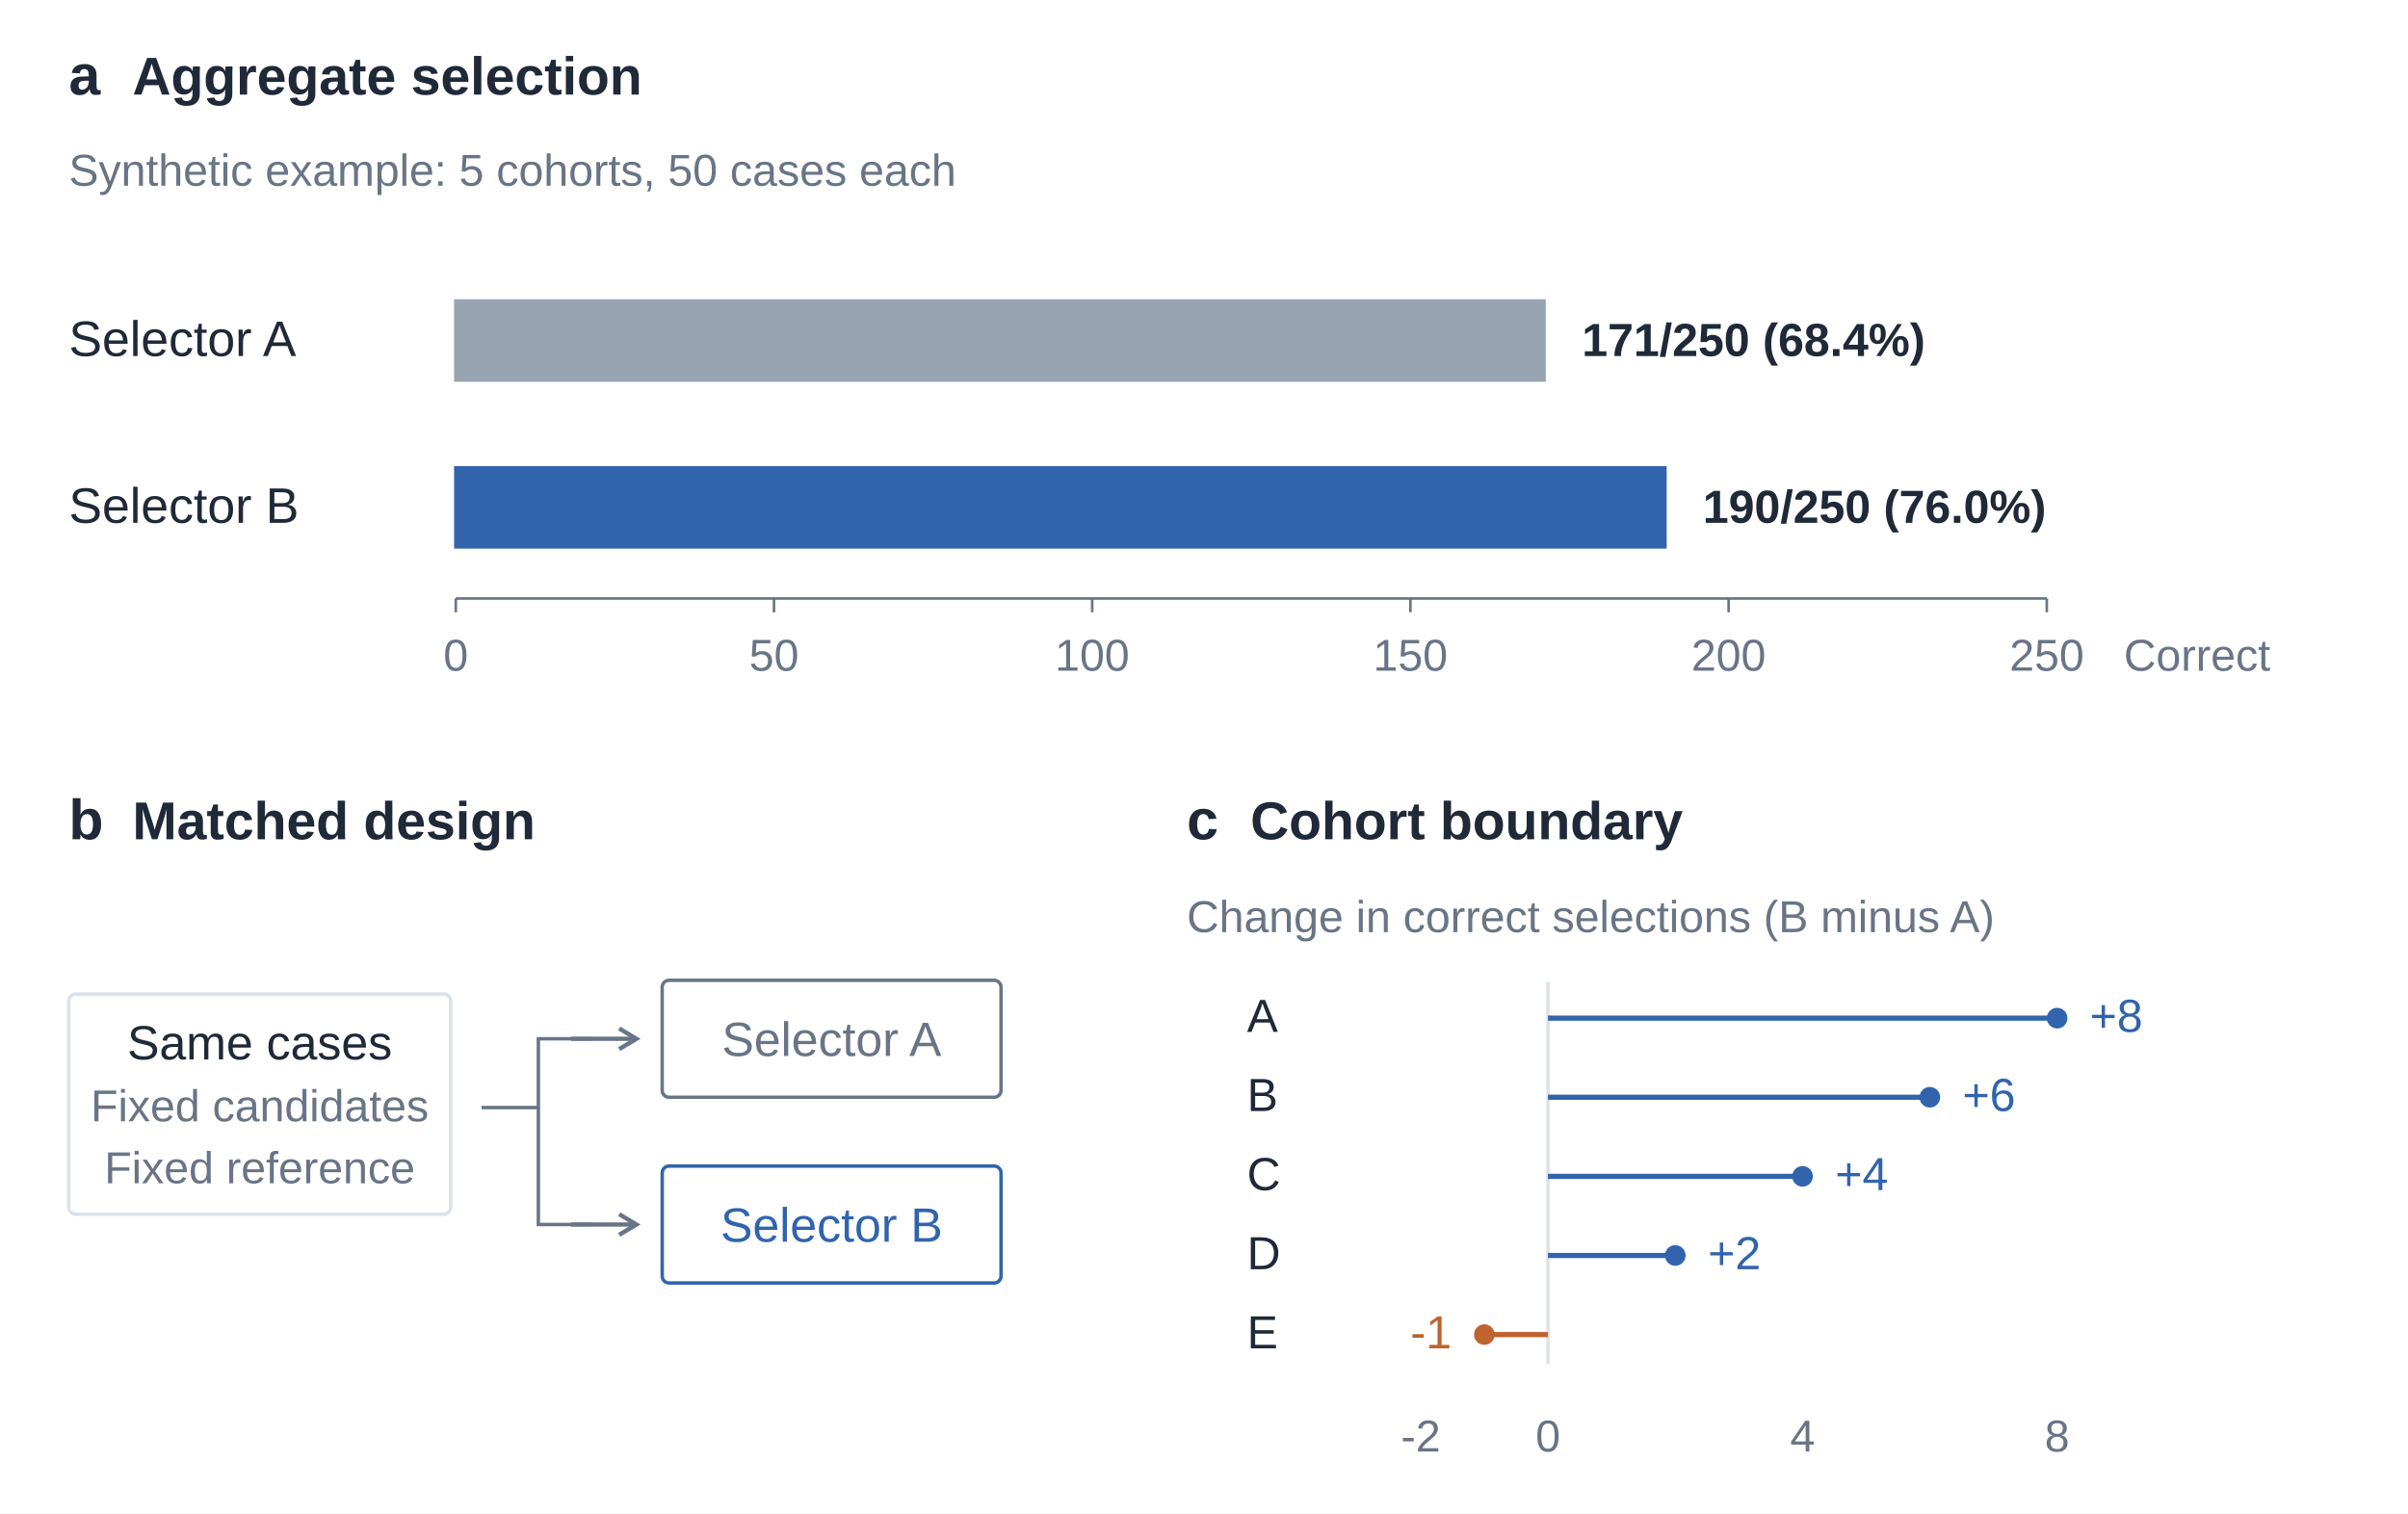
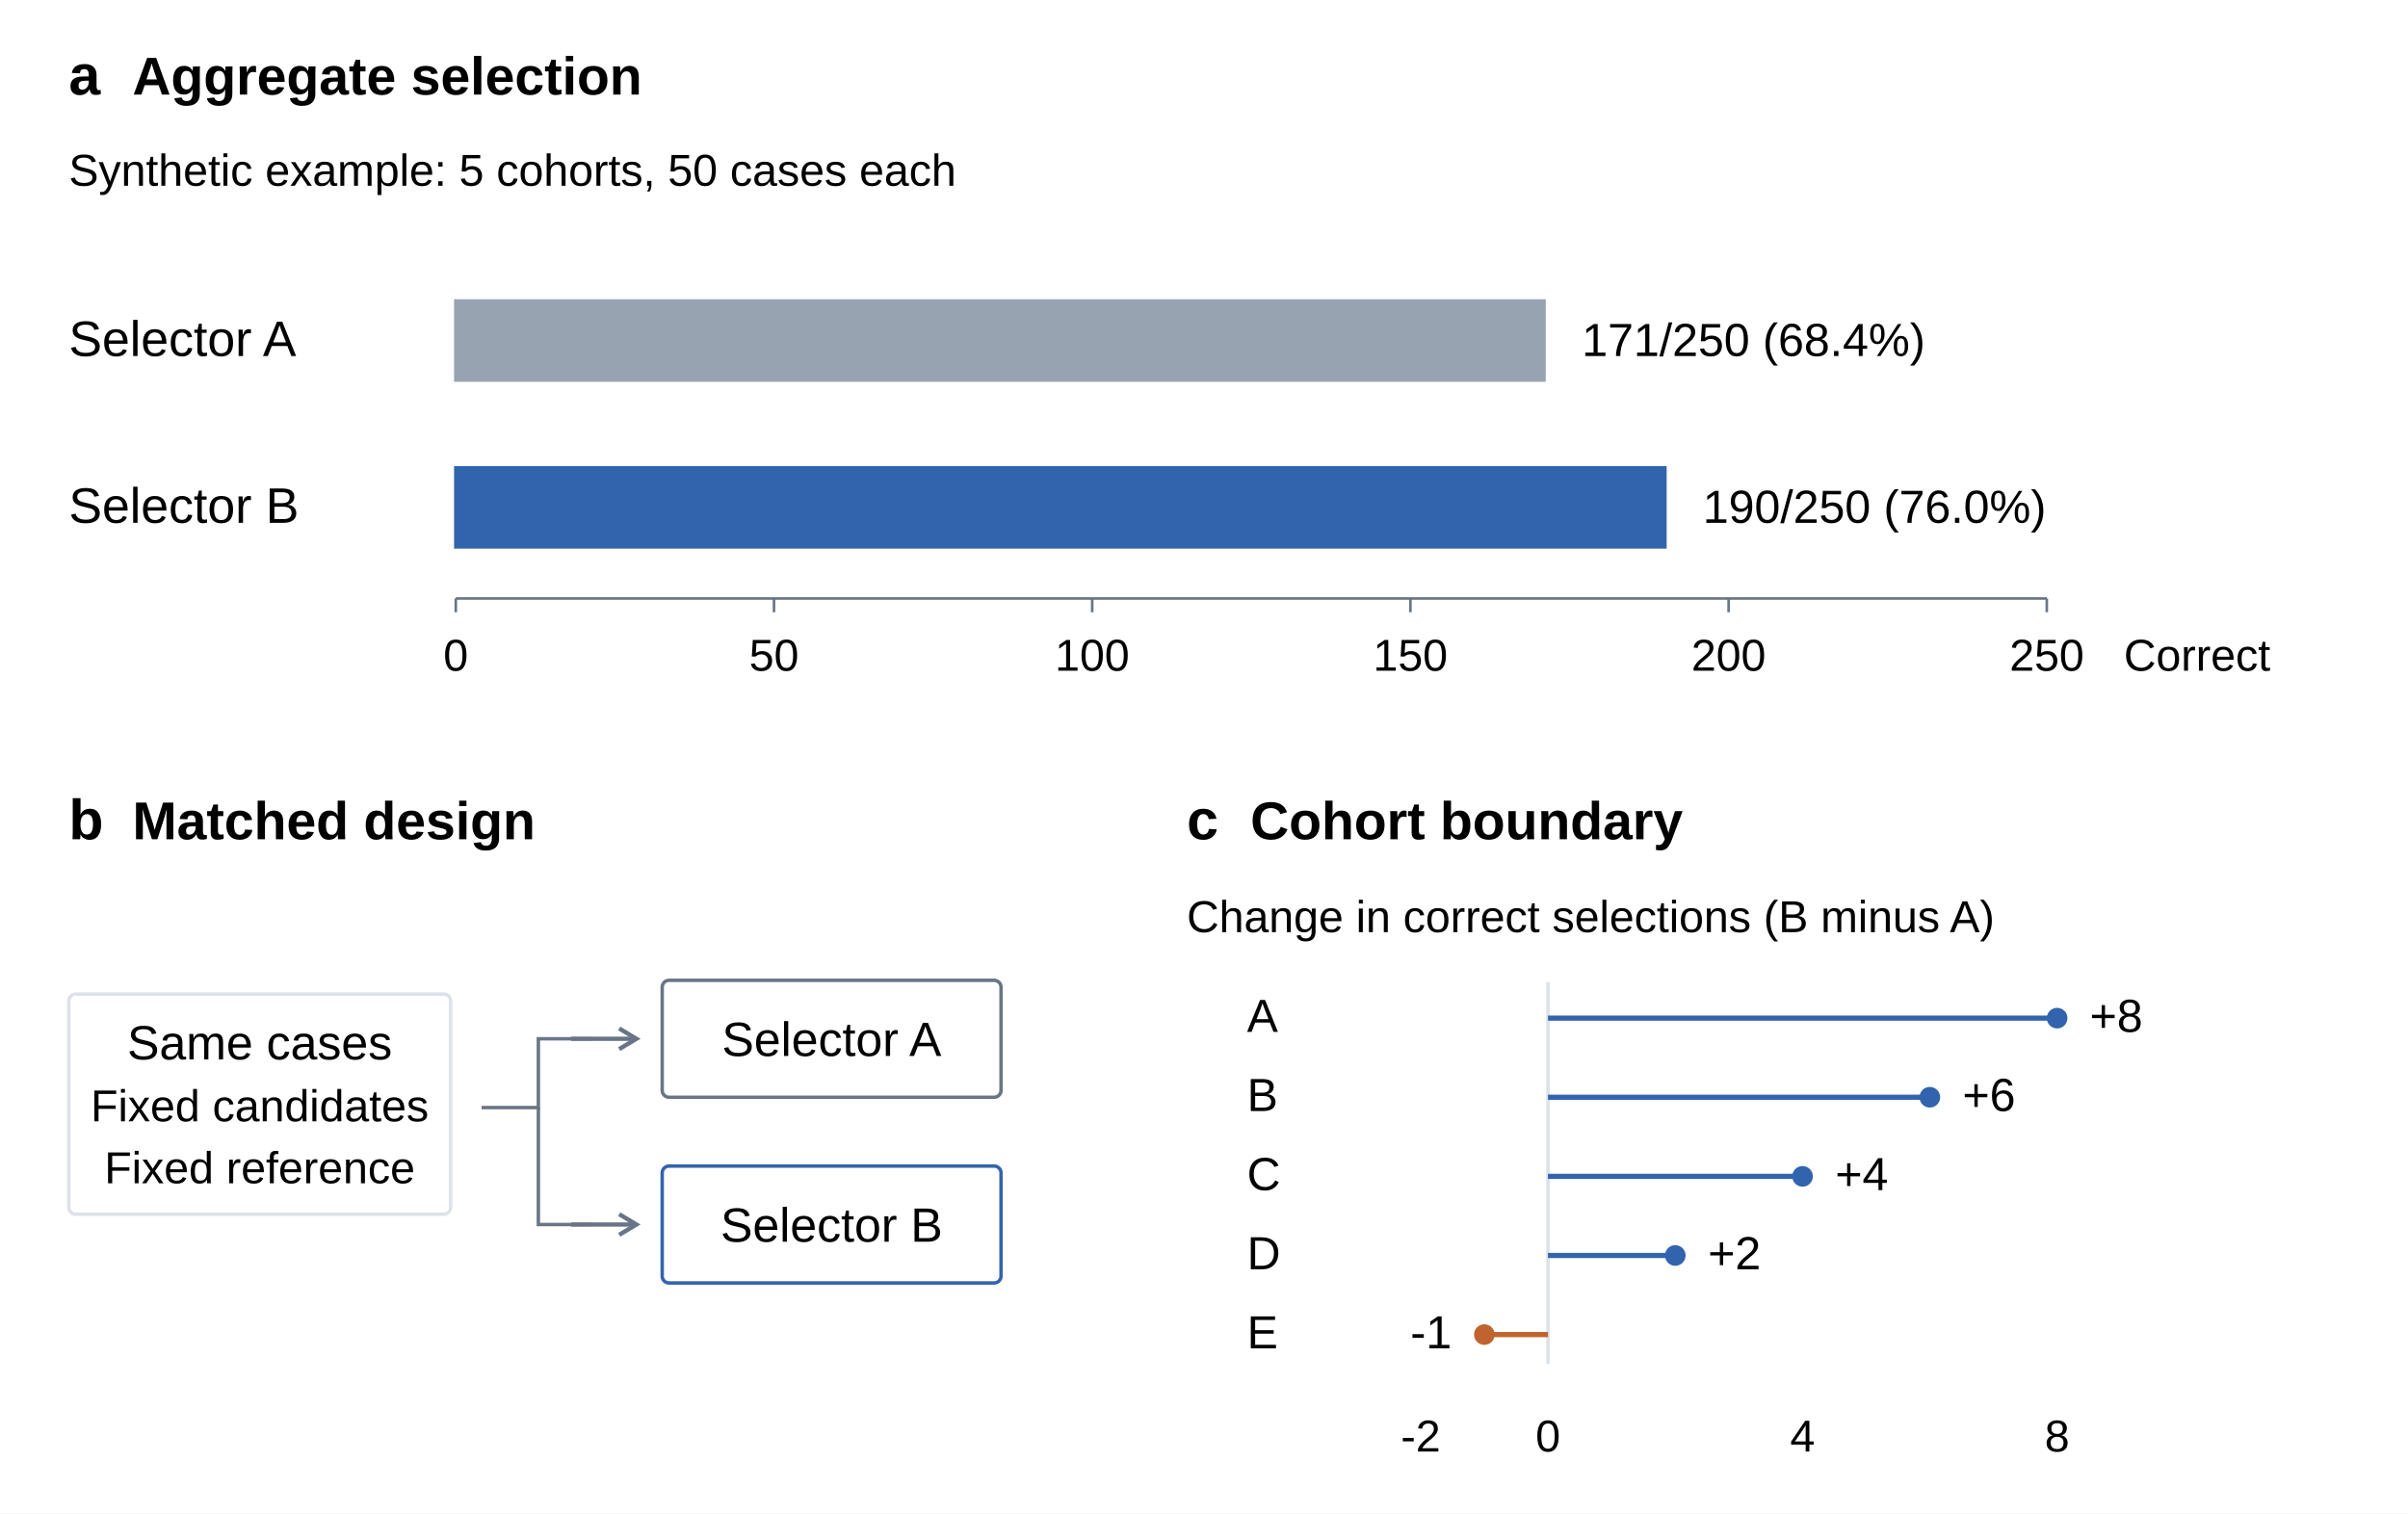
<svg xmlns="http://www.w3.org/2000/svg" width="1400" height="880" viewBox="0 0 1400 880">
  <rect width="1400" height="880" fill="white" />
-   <text x="40" y="55" font-family="Arial, Helvetica, sans-serif" font-size="33" fill="#202937" font-weight="700" text-anchor="start" class="panel-letter">a</text>
-   <text x="77" y="55" font-family="Arial, Helvetica, sans-serif" font-size="31" fill="#202937" font-weight="600" text-anchor="start" class="panel-title">Aggregate selection</text>
-   <text x="40" y="108" font-family="Arial, Helvetica, sans-serif" font-size="26" fill="#697586" font-weight="400" text-anchor="start" class="">Synthetic example: 5 cohorts, 50 cases each</text>
-   <text x="40" y="207" font-family="Arial, Helvetica, sans-serif" font-size="29" fill="#202937" font-weight="400" text-anchor="start" class="">Selector A</text>
+   <text x="40" y="55" font-family="Arial, Helvetica, sans-serif" font-size="33" fill="#000000" font-weight="700" text-anchor="start" class="panel-letter">a</text>
+   <text x="77" y="55" font-family="Arial, Helvetica, sans-serif" font-size="31" fill="#000000" font-weight="600" text-anchor="start" class="panel-title">Aggregate selection</text>
+   <text x="40" y="108" font-family="Arial, Helvetica, sans-serif" font-size="26" fill="#000000" font-weight="400" text-anchor="start" class="">Synthetic example: 5 cohorts, 50 cases each</text>
+   <text x="40" y="207" font-family="Arial, Helvetica, sans-serif" font-size="29" fill="#000000" font-weight="400" text-anchor="start" class="">Selector A</text>
  <rect x="265" y="175" width="632.7" height="46" rx="0" fill="#98A3B1" stroke="#98A3B1" stroke-width="2" />
-   <text x="919.7" y="207" font-family="Arial, Helvetica, sans-serif" font-size="27" fill="#202937" font-weight="600" text-anchor="start" class="">171/250 (68.4%)</text>
-   <text x="40" y="304" font-family="Arial, Helvetica, sans-serif" font-size="29" fill="#202937" font-weight="400" text-anchor="start" class="">Selector B</text>
+   <text x="919.7" y="207" font-family="Arial, Helvetica, sans-serif" font-size="27" fill="#000000" font-weight="400" text-anchor="start" class="">171/250 (68.4%)</text>
+   <text x="40" y="304" font-family="Arial, Helvetica, sans-serif" font-size="29" fill="#000000" font-weight="400" text-anchor="start" class="">Selector B</text>
  <rect x="265" y="272" width="703.0" height="46" rx="0" fill="#3164AD" stroke="#3164AD" stroke-width="2" />
-   <text x="990.0" y="304" font-family="Arial, Helvetica, sans-serif" font-size="27" fill="#202937" font-weight="600" text-anchor="start" class="">190/250 (76.0%)</text>
+   <text x="990.0" y="304" font-family="Arial, Helvetica, sans-serif" font-size="27" fill="#000000" font-weight="400" text-anchor="start" class="">190/250 (76.0%)</text>
  <path d="M265 348H1190.0" fill="none" stroke="#697586" stroke-width="1.5" stroke-dasharray="" />
  <path d="M265.0 348V356" fill="none" stroke="#697586" stroke-width="1.5" stroke-dasharray="" />
-   <text x="265.0" y="390" font-family="Arial, Helvetica, sans-serif" font-size="26" fill="#697586" font-weight="400" text-anchor="middle" class="">0</text>
+   <text x="265.0" y="390" font-family="Arial, Helvetica, sans-serif" font-size="26" fill="#000000" font-weight="400" text-anchor="middle" class="">0</text>
  <path d="M450.0 348V356" fill="none" stroke="#697586" stroke-width="1.5" stroke-dasharray="" />
-   <text x="450.0" y="390" font-family="Arial, Helvetica, sans-serif" font-size="26" fill="#697586" font-weight="400" text-anchor="middle" class="">50</text>
+   <text x="450.0" y="390" font-family="Arial, Helvetica, sans-serif" font-size="26" fill="#000000" font-weight="400" text-anchor="middle" class="">50</text>
  <path d="M635.0 348V356" fill="none" stroke="#697586" stroke-width="1.5" stroke-dasharray="" />
-   <text x="635.0" y="390" font-family="Arial, Helvetica, sans-serif" font-size="26" fill="#697586" font-weight="400" text-anchor="middle" class="">100</text>
+   <text x="635.0" y="390" font-family="Arial, Helvetica, sans-serif" font-size="26" fill="#000000" font-weight="400" text-anchor="middle" class="">100</text>
  <path d="M820.0 348V356" fill="none" stroke="#697586" stroke-width="1.5" stroke-dasharray="" />
-   <text x="820.0" y="390" font-family="Arial, Helvetica, sans-serif" font-size="26" fill="#697586" font-weight="400" text-anchor="middle" class="">150</text>
+   <text x="820.0" y="390" font-family="Arial, Helvetica, sans-serif" font-size="26" fill="#000000" font-weight="400" text-anchor="middle" class="">150</text>
  <path d="M1005.0 348V356" fill="none" stroke="#697586" stroke-width="1.5" stroke-dasharray="" />
-   <text x="1005.0" y="390" font-family="Arial, Helvetica, sans-serif" font-size="26" fill="#697586" font-weight="400" text-anchor="middle" class="">200</text>
+   <text x="1005.0" y="390" font-family="Arial, Helvetica, sans-serif" font-size="26" fill="#000000" font-weight="400" text-anchor="middle" class="">200</text>
  <path d="M1190.0 348V356" fill="none" stroke="#697586" stroke-width="1.5" stroke-dasharray="" />
-   <text x="1190.0" y="390" font-family="Arial, Helvetica, sans-serif" font-size="26" fill="#697586" font-weight="400" text-anchor="middle" class="">250</text>
-   <text x="1320" y="390" font-family="Arial, Helvetica, sans-serif" font-size="26" fill="#697586" font-weight="400" text-anchor="end" class="">Correct</text>
-   <text x="40" y="488" font-family="Arial, Helvetica, sans-serif" font-size="33" fill="#202937" font-weight="700" text-anchor="start" class="panel-letter">b</text>
-   <text x="77" y="488" font-family="Arial, Helvetica, sans-serif" font-size="31" fill="#202937" font-weight="600" text-anchor="start" class="panel-title">Matched design</text>
+   <text x="1190.0" y="390" font-family="Arial, Helvetica, sans-serif" font-size="26" fill="#000000" font-weight="400" text-anchor="middle" class="">250</text>
+   <text x="1320" y="390" font-family="Arial, Helvetica, sans-serif" font-size="26" fill="#000000" font-weight="400" text-anchor="end" class="">Correct</text>
+   <text x="40" y="488" font-family="Arial, Helvetica, sans-serif" font-size="33" fill="#000000" font-weight="700" text-anchor="start" class="panel-letter">b</text>
+   <text x="77" y="488" font-family="Arial, Helvetica, sans-serif" font-size="31" fill="#000000" font-weight="600" text-anchor="start" class="panel-title">Matched design</text>
  <rect x="40" y="578" width="222" height="128" rx="4" fill="white" stroke="#DCE2E9" stroke-width="2" />
-   <text x="151" y="616" font-family="Arial, Helvetica, sans-serif" font-size="28" fill="#202937" font-weight="400" text-anchor="middle" class="">Same cases</text>
-   <text x="151" y="652" font-family="Arial, Helvetica, sans-serif" font-size="26" fill="#697586" font-weight="400" text-anchor="middle" class="">Fixed candidates</text>
-   <text x="151" y="688" font-family="Arial, Helvetica, sans-serif" font-size="26" fill="#697586" font-weight="400" text-anchor="middle" class="">Fixed reference</text>
+   <text x="151" y="616" font-family="Arial, Helvetica, sans-serif" font-size="28" fill="#000000" font-weight="400" text-anchor="middle" class="">Same cases</text>
+   <text x="151" y="652" font-family="Arial, Helvetica, sans-serif" font-size="26" fill="#000000" font-weight="400" text-anchor="middle" class="">Fixed candidates</text>
+   <text x="151" y="688" font-family="Arial, Helvetica, sans-serif" font-size="26" fill="#000000" font-weight="400" text-anchor="middle" class="">Fixed reference</text>
  <path d="M280 644H313V604H344" fill="none" stroke="#697586" stroke-width="2" stroke-dasharray="" />
  <path d="M313 644V712H344" fill="none" stroke="#697586" stroke-width="2" stroke-dasharray="" />
  <path d="M332 604H370" fill="none" stroke="#697586" stroke-width="2.5" stroke-dasharray="" />
  <path d="M360 598L370 604L360 610" fill="none" stroke="#697586" stroke-width="2.5" stroke-dasharray="" />
  <path d="M332 712H370" fill="none" stroke="#697586" stroke-width="2.5" stroke-dasharray="" />
  <path d="M360 706L370 712L360 718" fill="none" stroke="#697586" stroke-width="2.5" stroke-dasharray="" />
  <rect x="385" y="570" width="197" height="68" rx="4" fill="white" stroke="#697586" stroke-width="2" />
-   <text x="483.5" y="614" font-family="Arial, Helvetica, sans-serif" font-size="28" fill="#697586" font-weight="400" text-anchor="middle" class="">Selector A</text>
+   <text x="483.5" y="614" font-family="Arial, Helvetica, sans-serif" font-size="28" fill="#000000" font-weight="400" text-anchor="middle" class="">Selector A</text>
  <rect x="385" y="678" width="197" height="68" rx="4" fill="white" stroke="#3164AD" stroke-width="2" />
-   <text x="483.5" y="722" font-family="Arial, Helvetica, sans-serif" font-size="28" fill="#3164AD" font-weight="400" text-anchor="middle" class="">Selector B</text>
-   <text x="690" y="488" font-family="Arial, Helvetica, sans-serif" font-size="33" fill="#202937" font-weight="700" text-anchor="start" class="panel-letter">c</text>
-   <text x="727" y="488" font-family="Arial, Helvetica, sans-serif" font-size="31" fill="#202937" font-weight="600" text-anchor="start" class="panel-title">Cohort boundary</text>
-   <text x="690" y="542" font-family="Arial, Helvetica, sans-serif" font-size="26" fill="#697586" font-weight="400" text-anchor="start" class="">Change in correct selections (B minus A)</text>
+   <text x="483.5" y="722" font-family="Arial, Helvetica, sans-serif" font-size="28" fill="#000000" font-weight="400" text-anchor="middle" class="">Selector B</text>
+   <text x="690" y="488" font-family="Arial, Helvetica, sans-serif" font-size="33" fill="#000000" font-weight="700" text-anchor="start" class="panel-letter">c</text>
+   <text x="727" y="488" font-family="Arial, Helvetica, sans-serif" font-size="31" fill="#000000" font-weight="600" text-anchor="start" class="panel-title">Cohort boundary</text>
+   <text x="690" y="542" font-family="Arial, Helvetica, sans-serif" font-size="26" fill="#000000" font-weight="400" text-anchor="start" class="">Change in correct selections (B minus A)</text>
  <path d="M900 571V793" fill="none" stroke="#DCE2E9" stroke-width="2" stroke-dasharray="" />
-   <text x="725" y="600" font-family="Arial, Helvetica, sans-serif" font-size="27" fill="#202937" font-weight="400" text-anchor="start" class="">A</text>
+   <text x="725" y="600" font-family="Arial, Helvetica, sans-serif" font-size="27" fill="#000000" font-weight="400" text-anchor="start" class="">A</text>
  <path d="M900 592H1196" fill="none" stroke="#3164AD" stroke-width="3" stroke-dasharray="" />
  <circle cx="1196" cy="592" r="6" fill="#3164AD" />
-   <text x="1215" y="600" font-family="Arial, Helvetica, sans-serif" font-size="27" fill="#3164AD" font-weight="400" text-anchor="start" class="">+8</text>
-   <text x="725" y="646" font-family="Arial, Helvetica, sans-serif" font-size="27" fill="#202937" font-weight="400" text-anchor="start" class="">B</text>
+   <text x="1215" y="600" font-family="Arial, Helvetica, sans-serif" font-size="27" fill="#000000" font-weight="400" text-anchor="start" class="">+8</text>
+   <text x="725" y="646" font-family="Arial, Helvetica, sans-serif" font-size="27" fill="#000000" font-weight="400" text-anchor="start" class="">B</text>
  <path d="M900 638H1122" fill="none" stroke="#3164AD" stroke-width="3" stroke-dasharray="" />
  <circle cx="1122" cy="638" r="6" fill="#3164AD" />
-   <text x="1141" y="646" font-family="Arial, Helvetica, sans-serif" font-size="27" fill="#3164AD" font-weight="400" text-anchor="start" class="">+6</text>
-   <text x="725" y="692" font-family="Arial, Helvetica, sans-serif" font-size="27" fill="#202937" font-weight="400" text-anchor="start" class="">C</text>
+   <text x="1141" y="646" font-family="Arial, Helvetica, sans-serif" font-size="27" fill="#000000" font-weight="400" text-anchor="start" class="">+6</text>
+   <text x="725" y="692" font-family="Arial, Helvetica, sans-serif" font-size="27" fill="#000000" font-weight="400" text-anchor="start" class="">C</text>
  <path d="M900 684H1048" fill="none" stroke="#3164AD" stroke-width="3" stroke-dasharray="" />
  <circle cx="1048" cy="684" r="6" fill="#3164AD" />
-   <text x="1067" y="692" font-family="Arial, Helvetica, sans-serif" font-size="27" fill="#3164AD" font-weight="400" text-anchor="start" class="">+4</text>
-   <text x="725" y="738" font-family="Arial, Helvetica, sans-serif" font-size="27" fill="#202937" font-weight="400" text-anchor="start" class="">D</text>
+   <text x="1067" y="692" font-family="Arial, Helvetica, sans-serif" font-size="27" fill="#000000" font-weight="400" text-anchor="start" class="">+4</text>
+   <text x="725" y="738" font-family="Arial, Helvetica, sans-serif" font-size="27" fill="#000000" font-weight="400" text-anchor="start" class="">D</text>
  <path d="M900 730H974" fill="none" stroke="#3164AD" stroke-width="3" stroke-dasharray="" />
  <circle cx="974" cy="730" r="6" fill="#3164AD" />
-   <text x="993" y="738" font-family="Arial, Helvetica, sans-serif" font-size="27" fill="#3164AD" font-weight="400" text-anchor="start" class="">+2</text>
-   <text x="725" y="784" font-family="Arial, Helvetica, sans-serif" font-size="27" fill="#202937" font-weight="400" text-anchor="start" class="">E</text>
+   <text x="993" y="738" font-family="Arial, Helvetica, sans-serif" font-size="27" fill="#000000" font-weight="400" text-anchor="start" class="">+2</text>
+   <text x="725" y="784" font-family="Arial, Helvetica, sans-serif" font-size="27" fill="#000000" font-weight="400" text-anchor="start" class="">E</text>
  <path d="M900 776H863" fill="none" stroke="#BF642F" stroke-width="3" stroke-dasharray="" />
  <circle cx="863" cy="776" r="6" fill="#BF642F" />
-   <text x="844" y="784" font-family="Arial, Helvetica, sans-serif" font-size="27" fill="#BF642F" font-weight="400" text-anchor="end" class="">-1</text>
-   <text x="826" y="844" font-family="Arial, Helvetica, sans-serif" font-size="26" fill="#697586" font-weight="400" text-anchor="middle" class="">-2</text>
-   <text x="900" y="844" font-family="Arial, Helvetica, sans-serif" font-size="26" fill="#697586" font-weight="400" text-anchor="middle" class="">0</text>
-   <text x="1048" y="844" font-family="Arial, Helvetica, sans-serif" font-size="26" fill="#697586" font-weight="400" text-anchor="middle" class="">4</text>
-   <text x="1196" y="844" font-family="Arial, Helvetica, sans-serif" font-size="26" fill="#697586" font-weight="400" text-anchor="middle" class="">8</text>
+   <text x="844" y="784" font-family="Arial, Helvetica, sans-serif" font-size="27" fill="#000000" font-weight="400" text-anchor="end" class="">-1</text>
+   <text x="826" y="844" font-family="Arial, Helvetica, sans-serif" font-size="26" fill="#000000" font-weight="400" text-anchor="middle" class="">-2</text>
+   <text x="900" y="844" font-family="Arial, Helvetica, sans-serif" font-size="26" fill="#000000" font-weight="400" text-anchor="middle" class="">0</text>
+   <text x="1048" y="844" font-family="Arial, Helvetica, sans-serif" font-size="26" fill="#000000" font-weight="400" text-anchor="middle" class="">4</text>
+   <text x="1196" y="844" font-family="Arial, Helvetica, sans-serif" font-size="26" fill="#000000" font-weight="400" text-anchor="middle" class="">8</text>
</svg>
